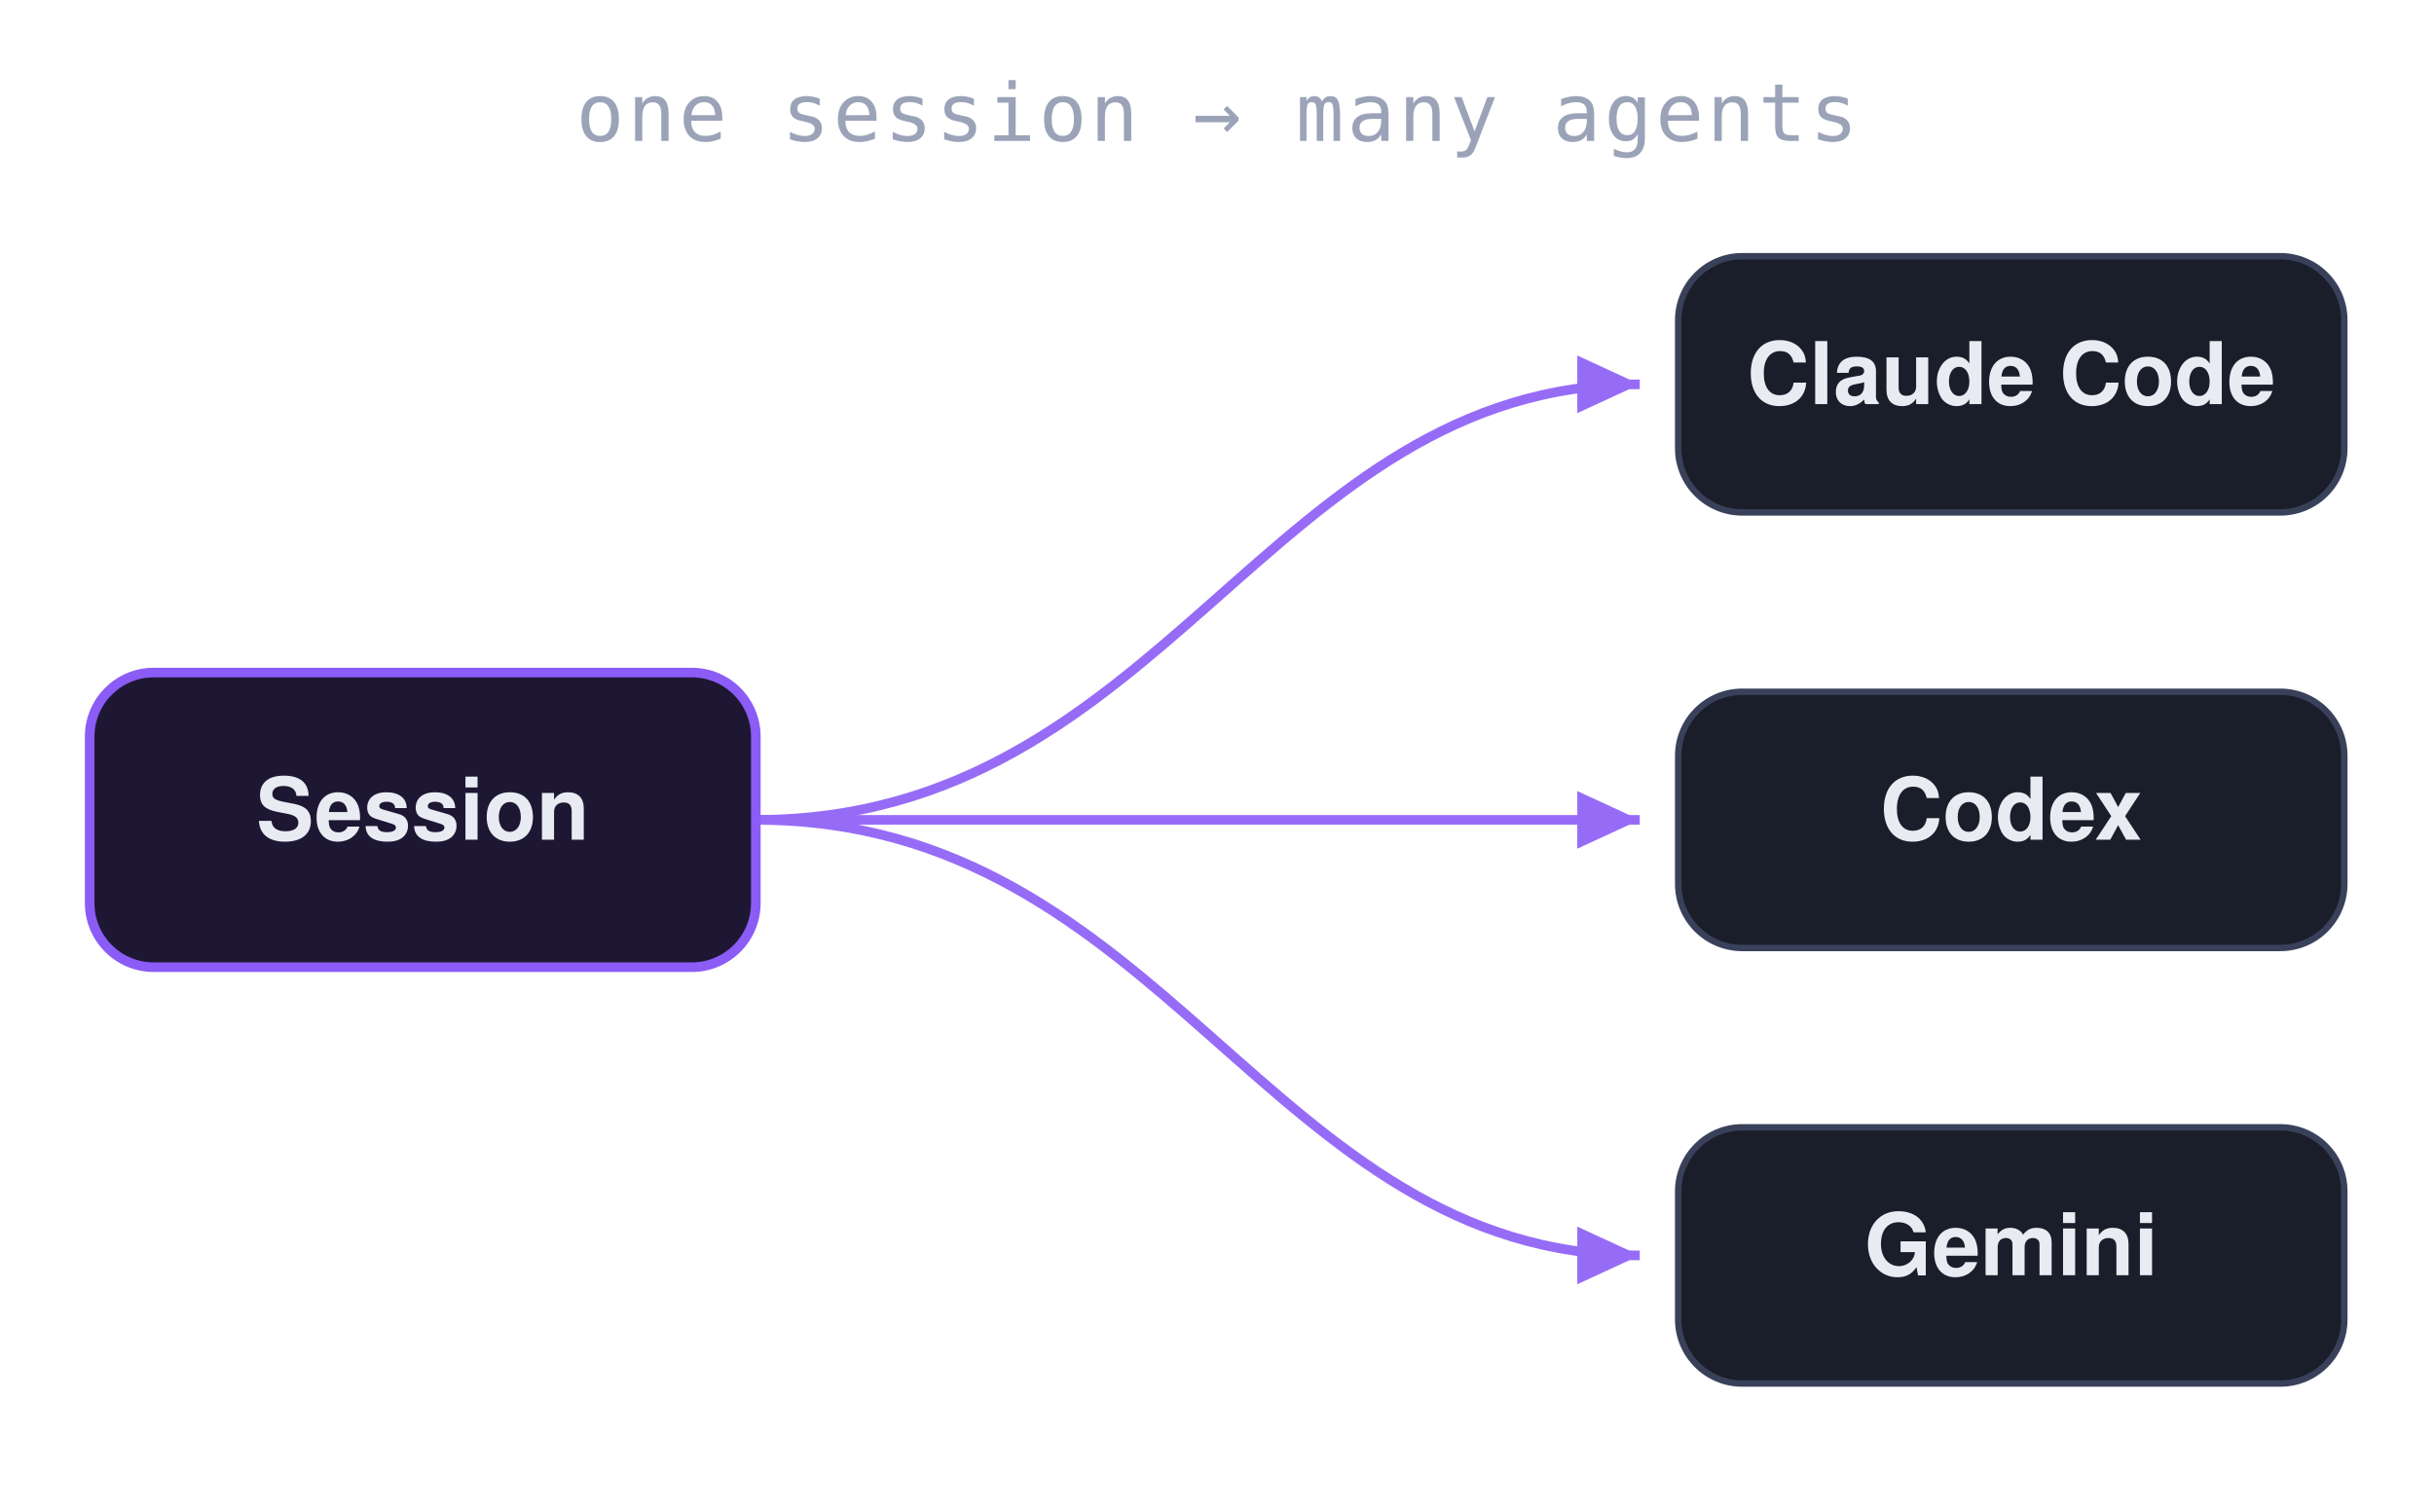
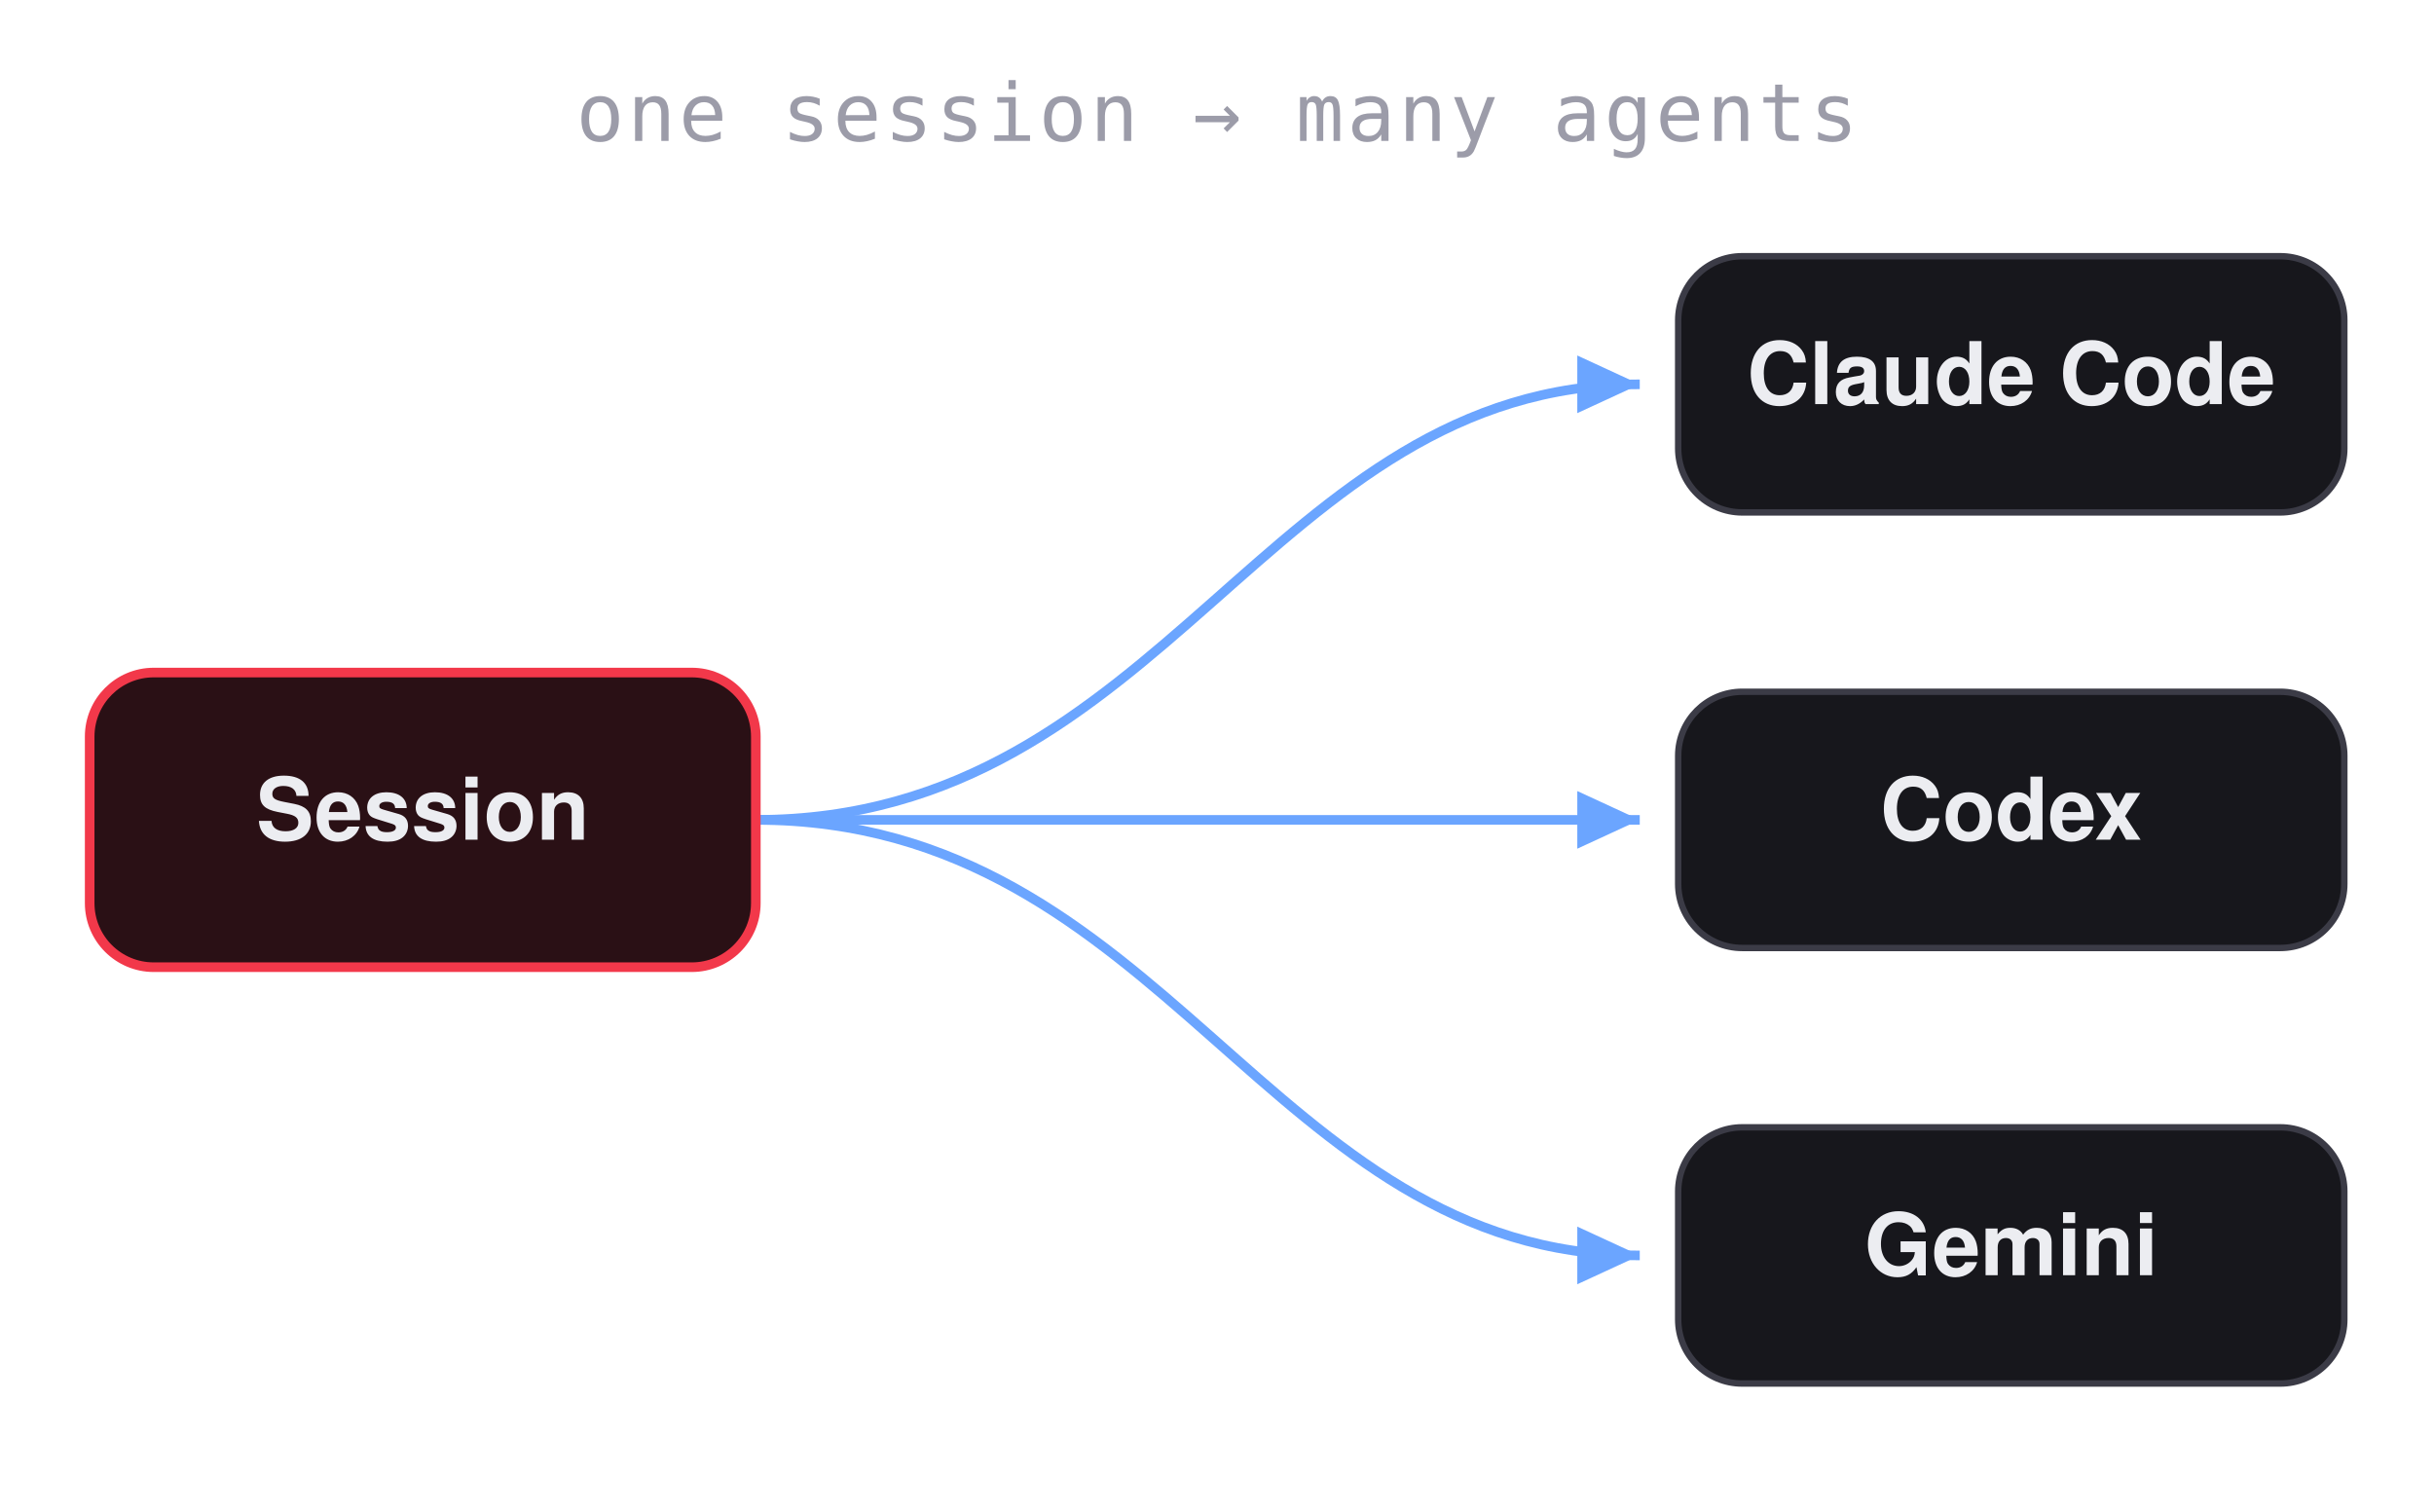
<svg xmlns="http://www.w3.org/2000/svg" viewBox="0 0 380 236" width="380" height="236" role="img" aria-labelledby="t3 d3" font-family="-apple-system, BlinkMacSystemFont, 'Segoe UI', Helvetica, Arial, sans-serif">
  <defs>
    <marker id="arrow3" markerWidth="9" markerHeight="9" refX="6.5" refY="3" orient="auto">
-       <path d="M0,0 L6.5,3 L0,6 Z" fill="#8b5cf6" />
+       <path d="M0,0 L6.5,3 L0,6 Z" fill="#5b9bff" />
    </marker>
  </defs>
-   <text x="190" y="22" text-anchor="middle" font-family="'SF Mono','Fira Code',Menlo,Consolas,monospace" font-size="12.5" font-weight="500" letter-spacing="0.04em" fill="#9ba3b8">one session → many agents</text>
-   <g fill="none" stroke="#8b5cf6" stroke-width="1.5" opacity="0.9">
+   <text x="190" y="22" text-anchor="middle" font-family="'SF Mono','Fira Code',Menlo,Consolas,monospace" font-size="12.5" font-weight="500" letter-spacing="0.04em" fill="#9c9ca9">one session → many agents</text>
+   <g fill="none" stroke="#5b9bff" stroke-width="1.5" opacity="0.9">
    <path d="M118,128 C 182,128 198,60 256,60" marker-end="url(#arrow3)" />
    <path d="M118,128 L 256,128" marker-end="url(#arrow3)" />
    <path d="M118,128 C 182,128 198,196 256,196" marker-end="url(#arrow3)" />
  </g>
-   <rect x="14" y="105" width="104" height="46" rx="10" fill="#1d1733" stroke="#8b5cf6" stroke-width="1.5" />
-   <text x="66" y="128" text-anchor="middle" dominant-baseline="central" font-size="13.5" font-weight="600" fill="#e9ebf2">Session</text>
+   <rect x="14" y="105" width="104" height="46" rx="10" fill="#2a1015" stroke="#f2384a" stroke-width="1.5" />
+   <text x="66" y="128" text-anchor="middle" dominant-baseline="central" font-size="13.5" font-weight="600" fill="#ecedf1">Session</text>
  <g>
-     <rect x="262" y="40" width="104" height="40" rx="10" fill="#1a1e2a" stroke="#39415a" stroke-width="1" />
-     <text x="314" y="60" text-anchor="middle" dominant-baseline="central" font-size="13.5" font-weight="600" fill="#e9ebf2">Claude Code</text>
-     <rect x="262" y="108" width="104" height="40" rx="10" fill="#1a1e2a" stroke="#39415a" stroke-width="1" />
-     <text x="314" y="128" text-anchor="middle" dominant-baseline="central" font-size="13.5" font-weight="600" fill="#e9ebf2">Codex</text>
-     <rect x="262" y="176" width="104" height="40" rx="10" fill="#1a1e2a" stroke="#39415a" stroke-width="1" />
-     <text x="314" y="196" text-anchor="middle" dominant-baseline="central" font-size="13.5" font-weight="600" fill="#e9ebf2">Gemini</text>
+     <rect x="262" y="40" width="104" height="40" rx="10" fill="#17171c" stroke="#3b3b46" stroke-width="1" />
+     <text x="314" y="60" text-anchor="middle" dominant-baseline="central" font-size="13.5" font-weight="600" fill="#ecedf1">Claude Code</text>
+     <rect x="262" y="108" width="104" height="40" rx="10" fill="#17171c" stroke="#3b3b46" stroke-width="1" />
+     <text x="314" y="128" text-anchor="middle" dominant-baseline="central" font-size="13.5" font-weight="600" fill="#ecedf1">Codex</text>
+     <rect x="262" y="176" width="104" height="40" rx="10" fill="#17171c" stroke="#3b3b46" stroke-width="1" />
+     <text x="314" y="196" text-anchor="middle" dominant-baseline="central" font-size="13.5" font-weight="600" fill="#ecedf1">Gemini</text>
  </g>
</svg>
